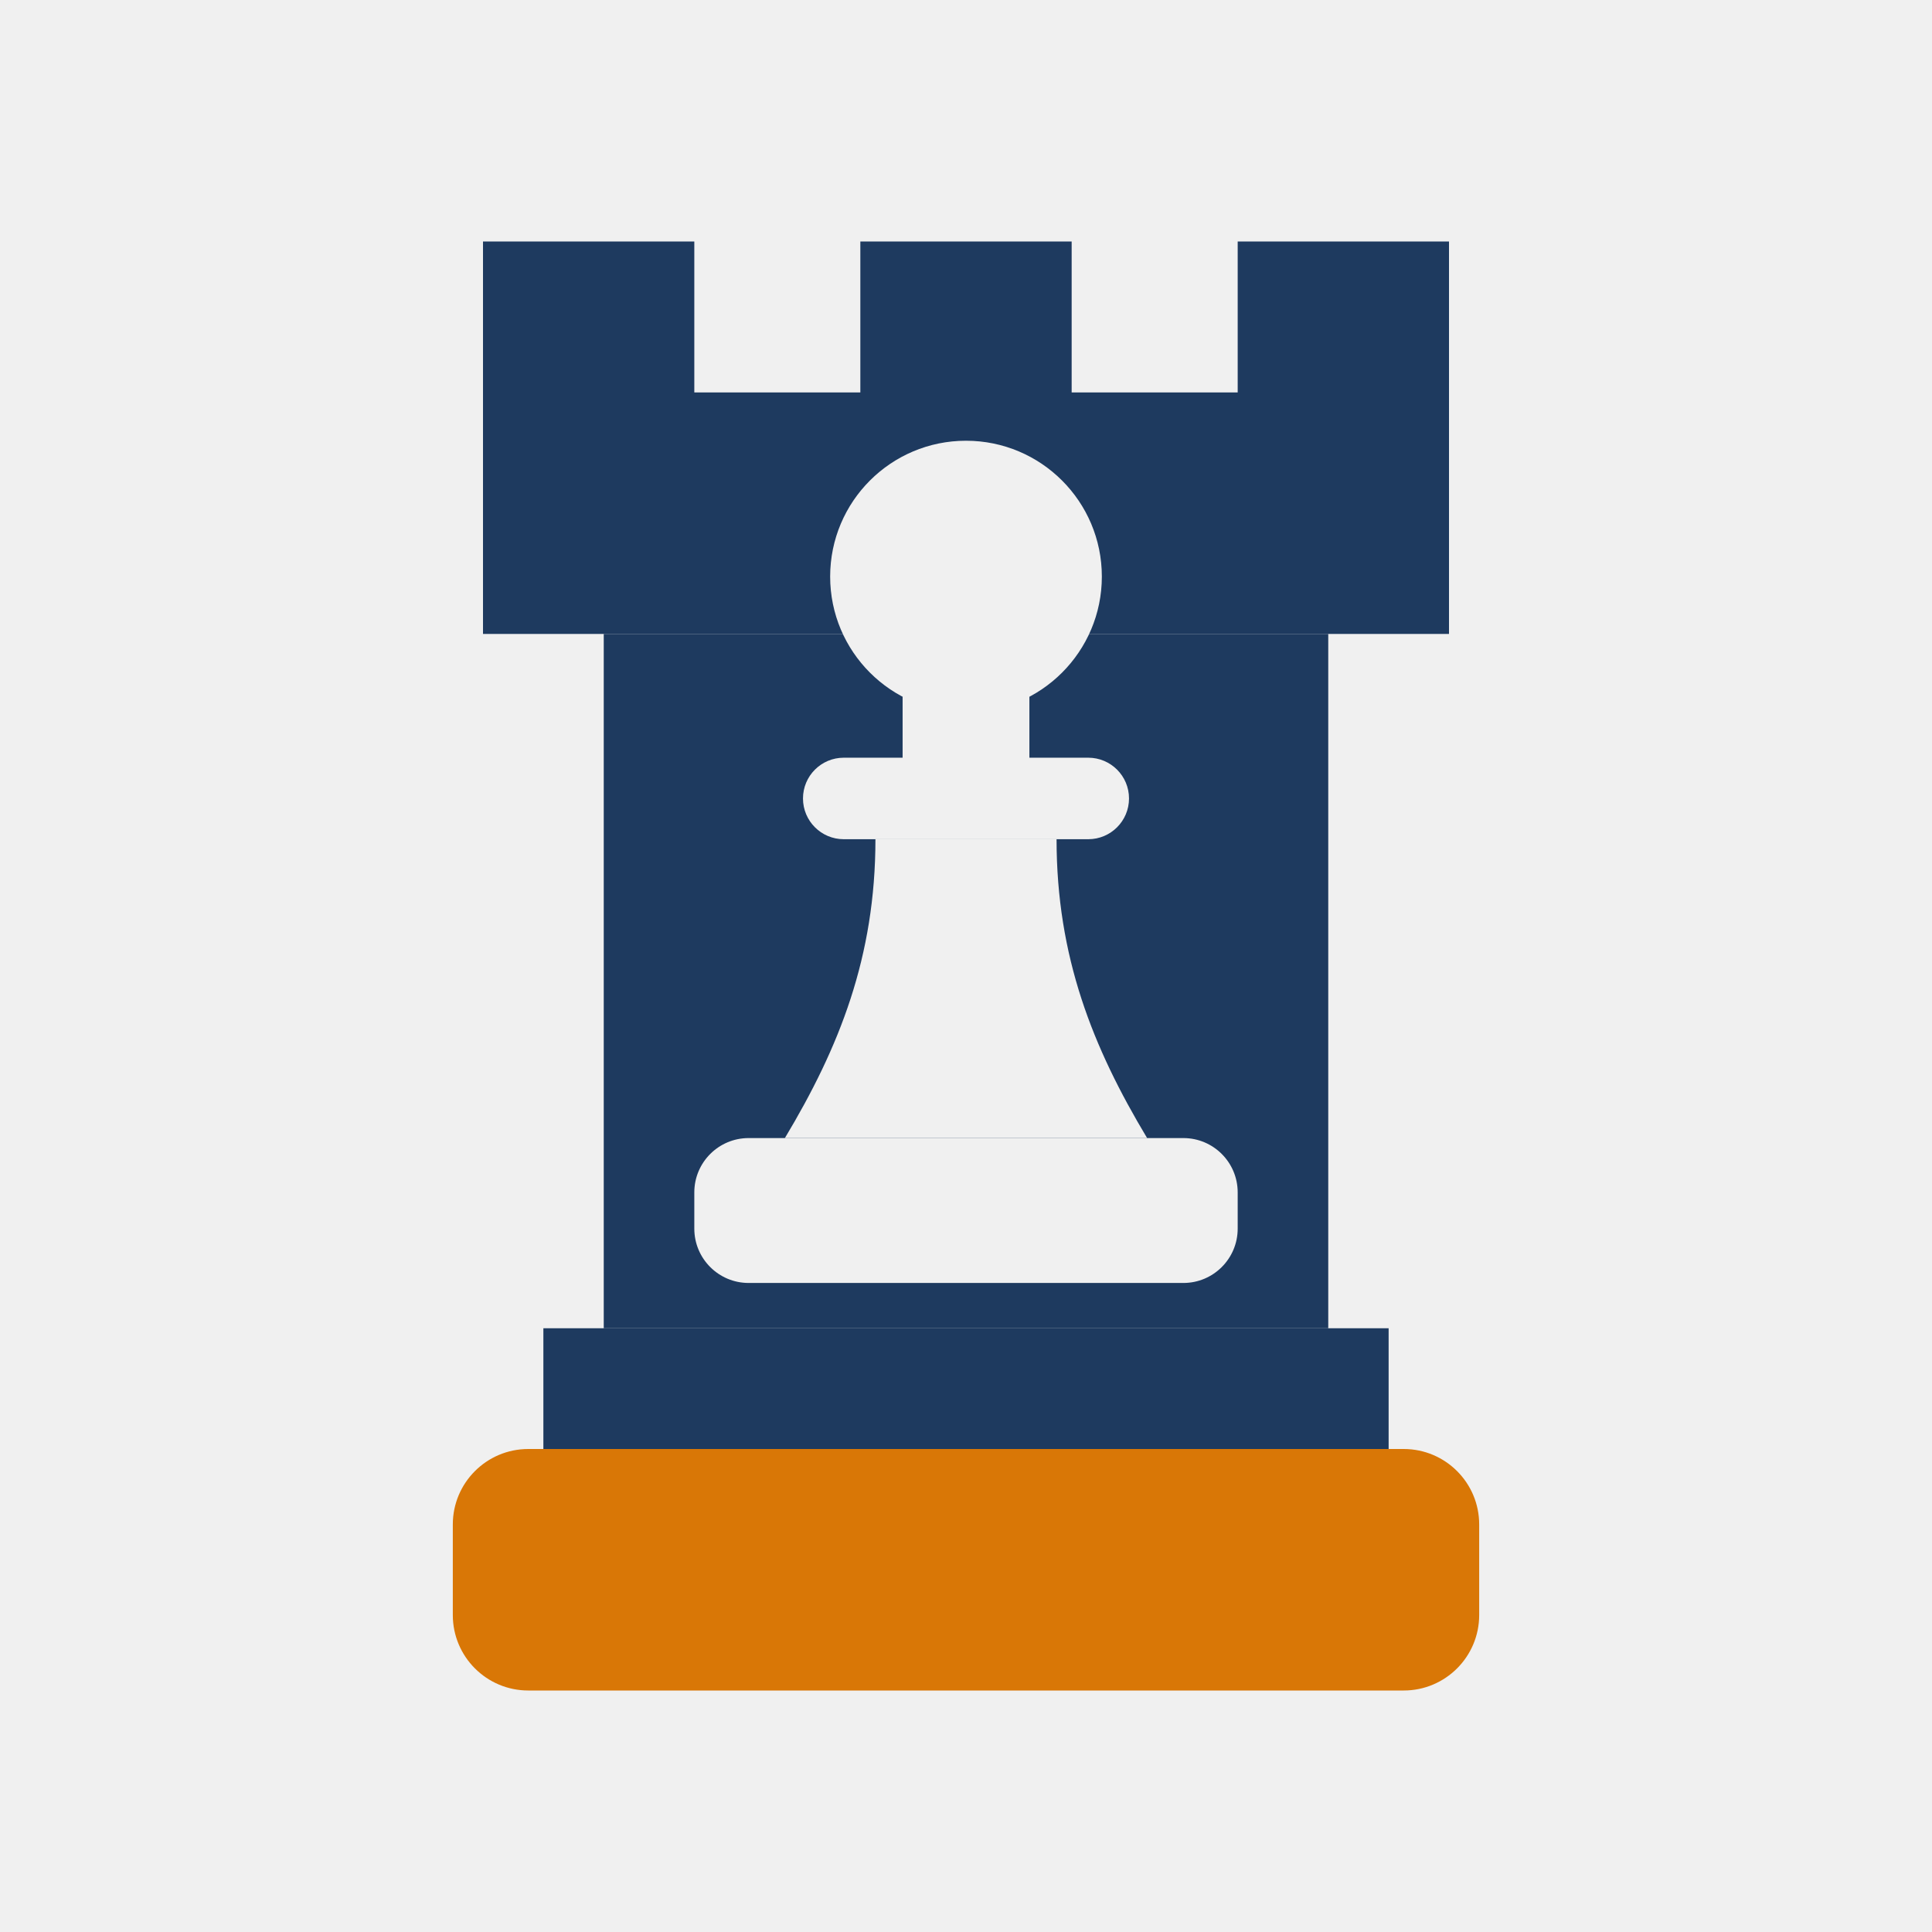
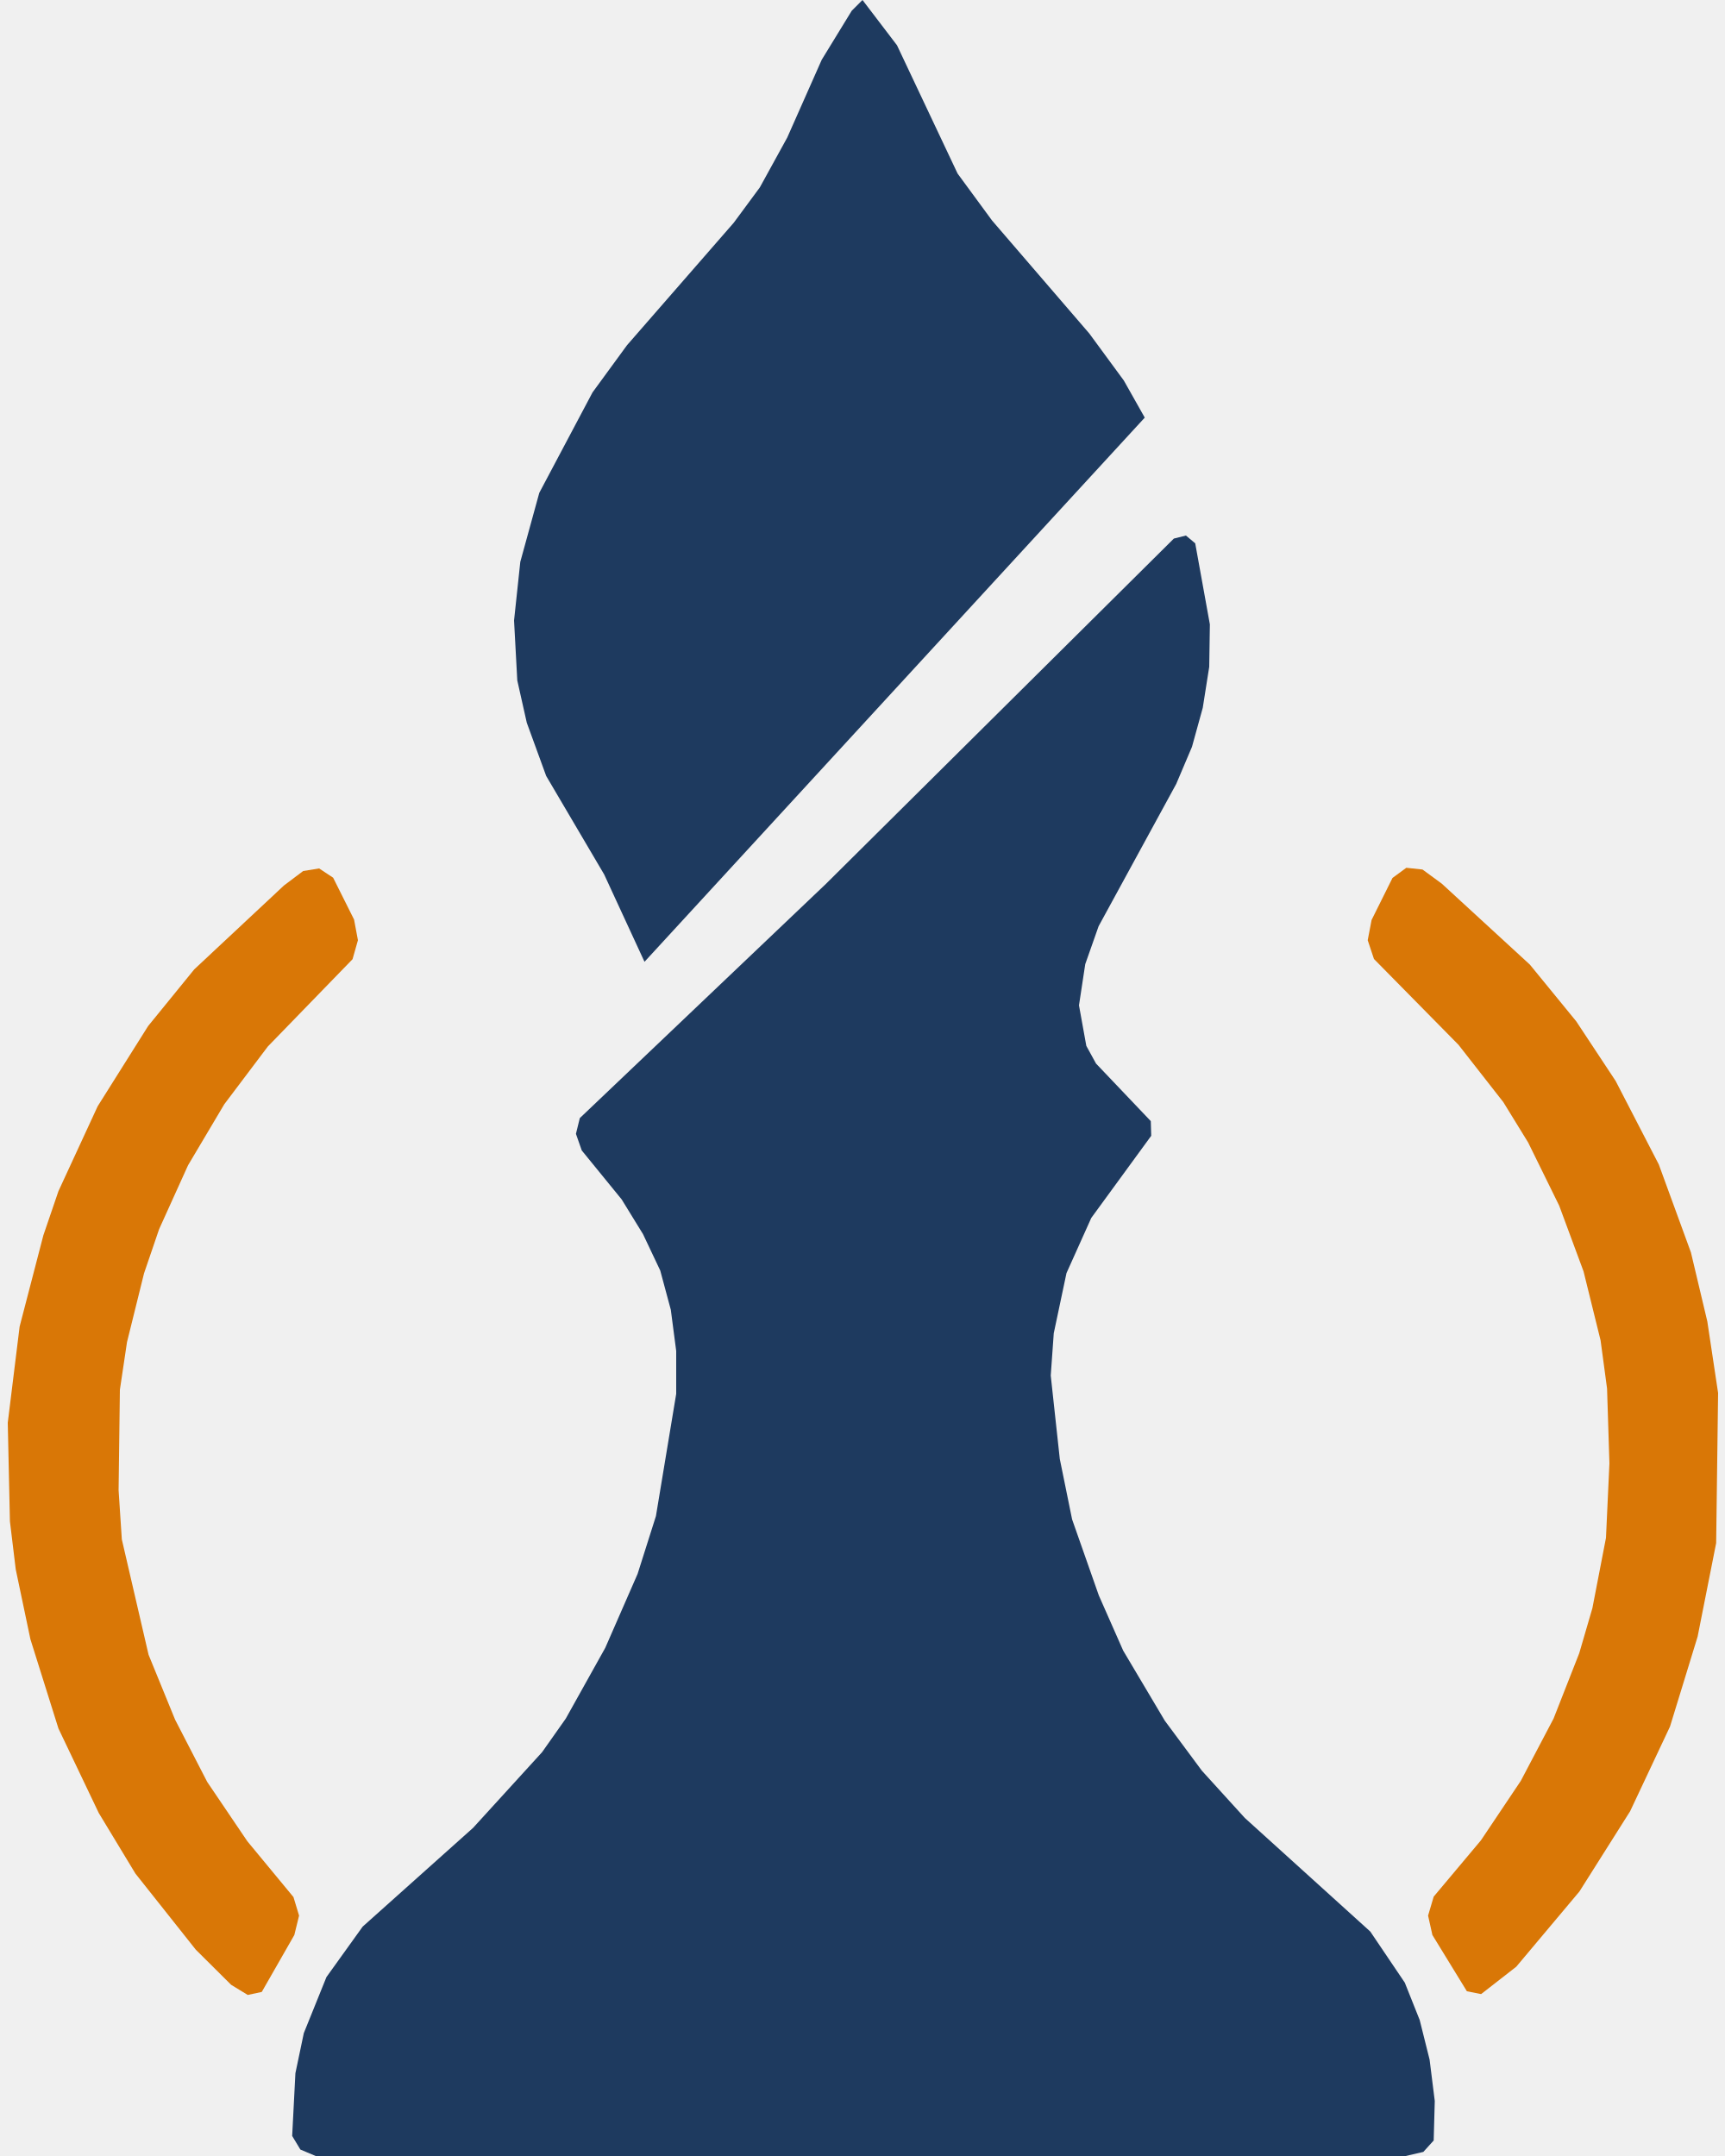
- <svg xmlns="http://www.w3.org/2000/svg" width="64" height="64" viewBox="0 0 64 64" role="img" aria-label="Prophyion">
-   <mask id="promo-hole" maskUnits="userSpaceOnUse" x="0" y="0" width="64" height="64">
-     <rect width="64" height="64" fill="#fff" />
-     <g transform="translate(12.8 10.1) scale(0.6)">
-       <circle cx="32" cy="15" r="7.5" fill="#000" />
-       <rect x="28.5" y="20" width="7" height="6" fill="#000" />
-       <rect x="23" y="25" width="18" height="4.5" rx="2.25" fill="#000" />
-       <path fill="#000" d="M27 29.5H37C37 36 39 41 42 46H22C25 41 27 36 27 29.5Z" />
-       <rect x="17" y="46" width="30" height="8" rx="3" fill="#000" />
-     </g>
-   </mask>
-   <g mask="url(#promo-hole)">
-     <path fill="#1E3A5F" d="M16 8H23V13H28.5V8H35.5V13H41V8H48V21H16Z" />
-     <rect x="20" y="21" width="24" height="23" fill="#1E3A5F" />
-     <rect x="18" y="44" width="28" height="4" fill="#1E3A5F" />
-     <rect x="15" y="48" width="34" height="8" rx="2.5" fill="#D97706" />
-   </g>
+ <svg xmlns="http://www.w3.org/2000/svg" width="80" height="100" viewBox="0 0 80 100" role="img" aria-label="Prophyion">
+   <path fill="#1E3A5F" d="M55.00 24.84L54.44 24.98L38.30 41.00L26.89 51.86L26.71 52.59L26.98 53.36L28.83 55.63L29.82 57.24L30.62 58.93L31.11 60.75L31.36 62.66L31.36 64.65L30.42 70.32L29.57 73.00L28.07 76.43L26.24 79.71L25.14 81.27L21.94 84.78L16.82 89.36L15.14 91.70L14.09 94.30L13.70 96.16L13.55 99.07L13.93 99.70L14.64 100.00L65.19 100.00L66.01 99.81L66.49 99.28L66.54 97.45L66.30 95.53L65.84 93.69L65.15 91.96L63.55 89.59L57.73 84.32L55.74 82.13L54.02 79.81L52.09 76.56L50.96 74.00L49.72 70.47L49.15 67.67L48.73 63.80L48.87 61.84L49.46 59.05L50.61 56.49L53.39 52.68L53.37 52.00L50.83 49.33L50.38 48.51L50.04 46.63L50.33 44.72L50.95 42.96L54.55 36.36L55.28 34.64L55.78 32.83L56.08 30.93L56.11 28.96L55.43 25.20Z" />
+   <path fill="#1E3A5F" d="M40.00 0.00L39.50 0.50L38.11 2.77L36.51 6.38L35.24 8.69L34.03 10.33L29.08 16.01L27.48 18.20L25.01 22.86L24.13 26.06L23.84 28.78L23.99 31.56L24.43 33.52L25.33 35.99L28.02 40.56L29.89 44.61L53.09 19.37L52.12 17.65L50.52 15.47L46.01 10.23L44.41 8.05L41.60 2.10Z" />
+   <path fill="#D97706" d="M14.80 40.28L14.06 40.40L13.17 41.07L9.01 44.96L6.87 47.59L4.53 51.31L2.71 55.25L2.01 57.30L0.91 61.53L0.36 65.99L0.46 70.56L0.73 72.79L1.41 76.03L2.71 80.17L4.58 84.09L6.28 86.90L9.08 90.43L10.72 92.06L11.49 92.53L12.14 92.39L13.65 89.75L13.87 88.85L13.61 87.99L11.47 85.40L9.61 82.65L8.12 79.76L6.89 76.75L5.65 71.40L5.50 69.12L5.56 64.46L5.89 62.25L6.68 59.06L7.38 57.01L8.72 54.05L10.40 51.22L12.42 48.54L16.35 44.49L16.60 43.61L16.42 42.65L15.45 40.71Z" />
+   <path fill="#D97706" d="M65.22 40.25L64.58 40.72L63.61 42.67L63.43 43.61L63.72 44.48L67.64 48.46L69.72 51.12L70.87 52.99L72.31 55.92L73.44 58.97L74.23 62.17L74.53 64.40L74.64 67.87L74.48 71.33L73.85 74.59L73.24 76.68L72.05 79.71L70.53 82.60L68.68 85.36L66.49 87.97L66.23 88.85L66.43 89.75L68.03 92.36L68.69 92.49L70.32 91.22L73.25 87.73L75.60 84.01L77.45 80.08L78.73 75.91L79.59 71.57L79.68 64.61L79.18 61.29L78.42 58.09L76.93 54.01L74.93 50.14L73.10 47.37L70.95 44.74L66.87 40.99L65.97 40.33Z" />
</svg>
